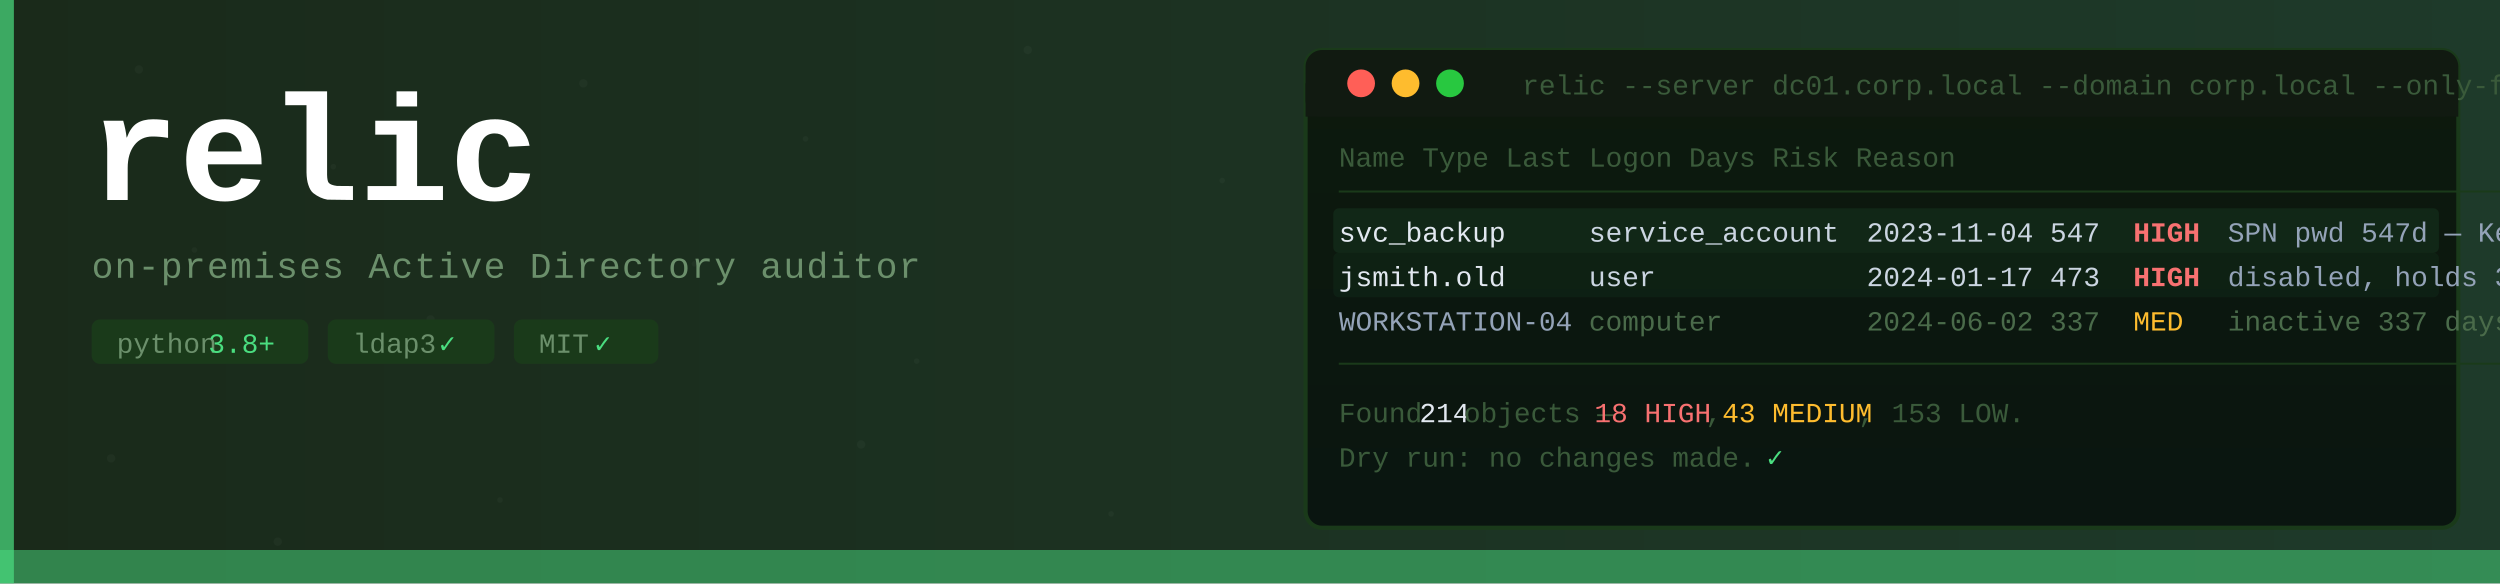
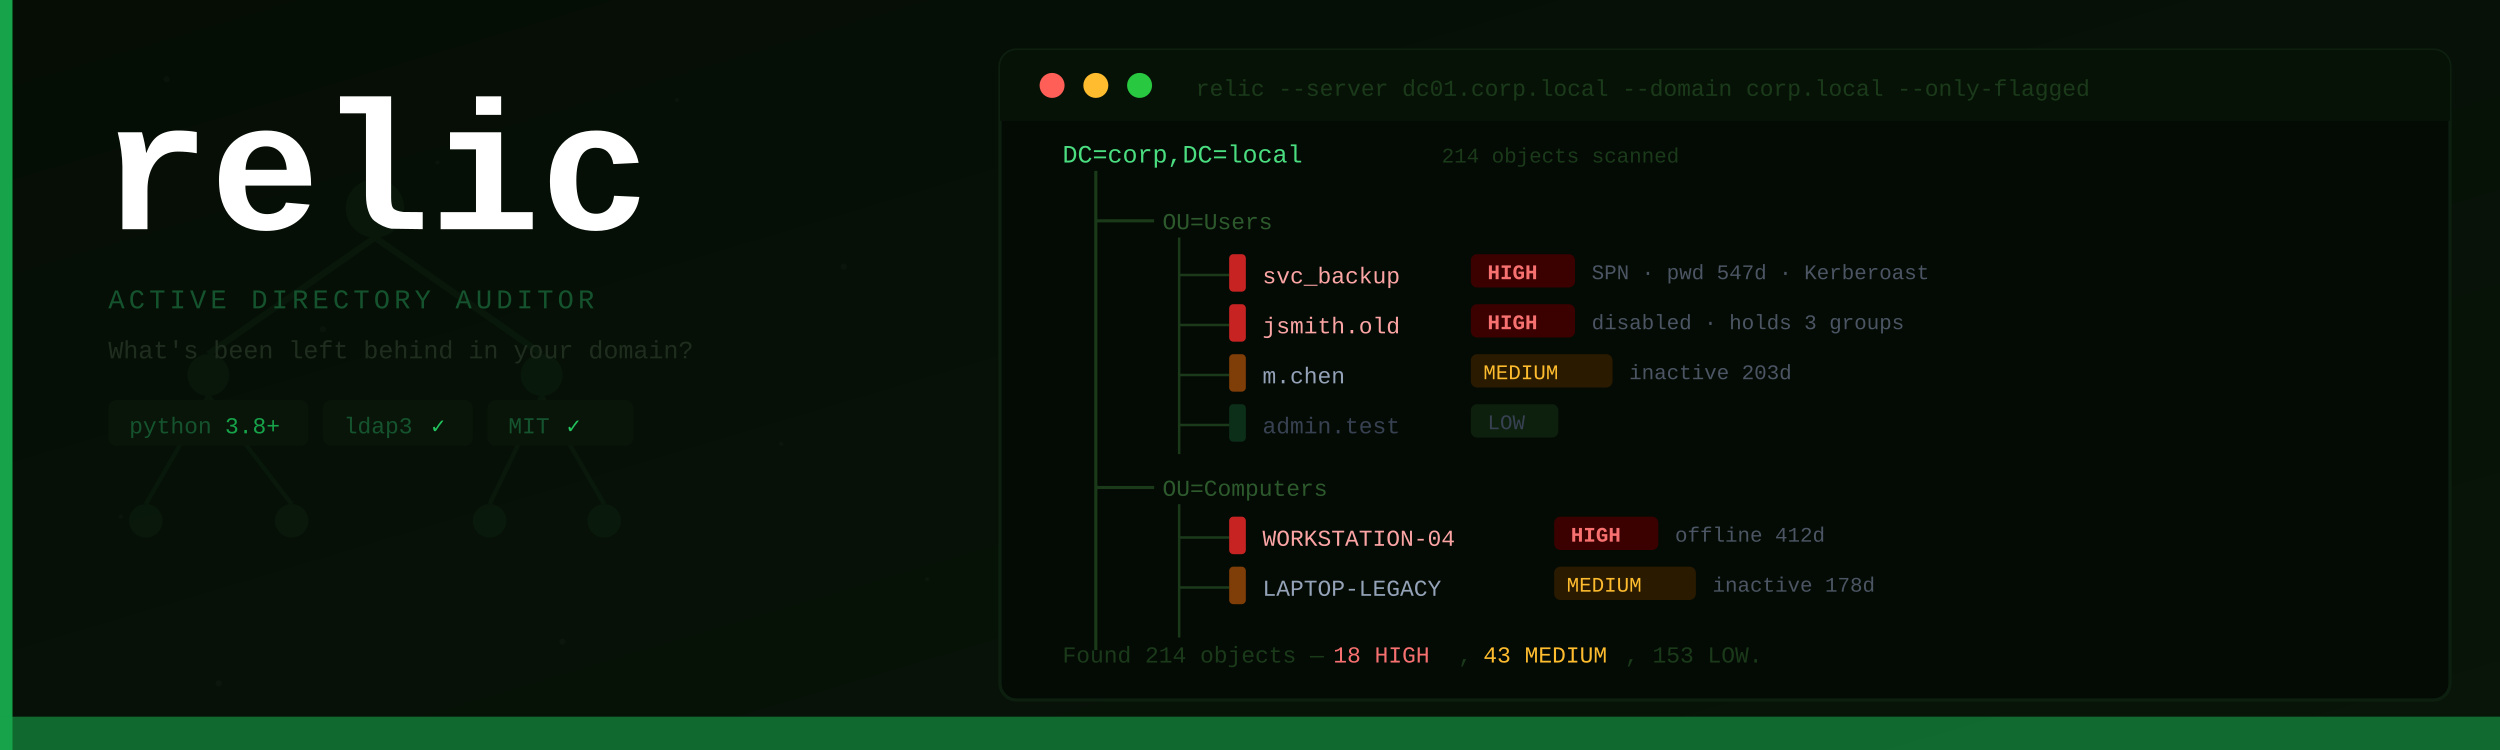
- <svg xmlns="http://www.w3.org/2000/svg" viewBox="0 0 900 210" role="img" aria-label="relic project banner">
+ <svg xmlns="http://www.w3.org/2000/svg" viewBox="0 0 1200 360" role="img" aria-label="relic project banner">
  <defs>
-     <linearGradient id="bg" x1="0" y1="0" x2="1" y2="0">
-       <stop offset="0%" stop-color="#1A2A1A" />
-       <stop offset="100%" stop-color="#1E3A2A" />
-     </linearGradient>
-     <linearGradient id="termgrad" x1="0" y1="0" x2="0" y2="1">
-       <stop offset="0%" stop-color="#0D1A0D" />
-       <stop offset="100%" stop-color="#0A1510" />
+     <linearGradient id="bg" x1="0" y1="0" x2="1" y2="1">
+       <stop offset="0%" stop-color="#050D05" />
+       <stop offset="100%" stop-color="#091509" />
    </linearGradient>
  </defs>
-   <rect width="900" height="210" fill="url(#bg)" />
-   <g fill="#FFFFFF" opacity="0.03">
-     <circle cx="50" cy="25" r="1.5" />
-     <circle cx="120" cy="60" r="1" />
-     <circle cx="210" cy="30" r="1.5" />
-     <circle cx="290" cy="50" r="1" />
-     <circle cx="370" cy="18" r="1.5" />
-     <circle cx="440" cy="65" r="1" />
-     <circle cx="70" cy="90" r="1" />
-     <circle cx="155" cy="115" r="1.5" />
-     <circle cx="250" cy="95" r="1" />
-     <circle cx="330" cy="130" r="1" />
-     <circle cx="40" cy="165" r="1.5" />
-     <circle cx="180" cy="180" r="1" />
-     <circle cx="310" cy="160" r="1.5" />
-     <circle cx="400" cy="185" r="1" />
-     <circle cx="100" cy="195" r="1.5" />
+   <rect width="1200" height="360" fill="url(#bg)" />
+   <g fill="#FFFFFF" opacity="0.02">
+     <circle cx="80" cy="38" r="1.5" />
+     <circle cx="210" cy="78" r="1" />
+     <circle cx="155" cy="158" r="1.5" />
+     <circle cx="325" cy="48" r="1" />
+     <circle cx="405" cy="128" r="1.5" />
+     <circle cx="58" cy="248" r="1" />
+     <circle cx="270" cy="308" r="1.5" />
+     <circle cx="445" cy="278" r="1" />
+     <circle cx="105" cy="328" r="1.5" />
+     <circle cx="375" cy="213" r="1" />
  </g>
-   <rect x="0" y="0" width="5" height="210" fill="#4ADE80" opacity="0.7" />
-   <text x="32" y="72" font-family="'Courier New', Courier, monospace" font-size="54" font-weight="bold" fill="#FFFFFF">relic</text>
-   <text x="33" y="100" font-family="'Courier New', Courier, monospace" font-size="13" fill="#6B8F6B" letter-spacing="0.5">on-premises Active Directory auditor</text>
-   <g font-family="'Courier New', Courier, monospace" font-size="10">
-     <rect x="33" y="115" width="78" height="16" rx="3" fill="#1A3A1A" />
-     <text x="42" y="127" fill="#6B8F6B">python</text>
-     <text x="75" y="127" fill="#4ADE80">3.8+</text>
-     <rect x="118" y="115" width="60" height="16" rx="3" fill="#1A3A1A" />
-     <text x="127" y="127" fill="#6B8F6B">ldap3</text>
-     <text x="158" y="127" fill="#4ADE80">✓</text>
-     <rect x="185" y="115" width="52" height="16" rx="3" fill="#1A3A1A" />
-     <text x="194" y="127" fill="#6B8F6B">MIT</text>
-     <text x="214" y="127" fill="#4ADE80">✓</text>
+   <rect x="0" y="0" width="6" height="360" fill="#16A34A" />
+   <g transform="translate(60, 100)" opacity="0.05" fill="#22C55E">
+     <circle cx="120" cy="0" r="14" />
+     <circle cx="40" cy="80" r="10" />
+     <circle cx="200" cy="80" r="10" />
+     <circle cx="10" cy="150" r="8" />
+     <circle cx="80" cy="150" r="8" />
+     <circle cx="175" cy="150" r="8" />
+     <circle cx="230" cy="150" r="8" />
+     <line x1="120" y1="14" x2="40" y2="70" stroke="#22C55E" stroke-width="3" />
+     <line x1="120" y1="14" x2="200" y2="70" stroke="#22C55E" stroke-width="3" />
+     <line x1="40" y1="90" x2="10" y2="142" stroke="#22C55E" stroke-width="2" />
+     <line x1="40" y1="90" x2="80" y2="142" stroke="#22C55E" stroke-width="2" />
+     <line x1="200" y1="90" x2="175" y2="142" stroke="#22C55E" stroke-width="2" />
+     <line x1="200" y1="90" x2="230" y2="142" stroke="#22C55E" stroke-width="2" />
  </g>
-   <rect x="470" y="18" width="415" height="172" rx="6" fill="url(#termgrad)" stroke="#1A3A1A" stroke-width="1.5" />
-   <rect x="470" y="18" width="415" height="24" rx="6" fill="#111A11" />
-   <rect x="470" y="30" width="415" height="12" fill="#111A11" />
-   <circle cx="490" cy="30" r="5" fill="#FF5F57" />
-   <circle cx="506" cy="30" r="5" fill="#FEBC2E" />
-   <circle cx="522" cy="30" r="5" fill="#28C840" />
-   <text x="548" y="34" font-family="'Courier New', Courier, monospace" font-size="10" fill="#3A5A3A">relic --server dc01.corp.local --domain corp.local --only-flagged</text>
-   <g font-family="'Courier New', Courier, monospace" font-size="10">
-     <text x="482" y="60" fill="#3A5A3A">Name                  Type            Last Logon   Days  Risk    Reason</text>
-     <text x="482" y="72" fill="#1A3A1A">──────────────────────────────────────────────────────────────────────</text>
-     <rect x="480" y="75" width="398" height="16" rx="2" fill="#4ADE80" opacity="0.08" />
-     <text x="482" y="87" fill="#E2E8F0">svc_backup</text>
-     <text x="572" y="87" fill="#CBD5E1">service_account</text>
-     <text x="672" y="87" fill="#CBD5E1">2023-11-04</text>
-     <text x="738" y="87" fill="#CBD5E1">547</text>
-     <text x="768" y="87" fill="#F87171" font-weight="bold">HIGH</text>
-     <text x="802" y="87" fill="#94A3B8">SPN pwd 547d — Kerberoast</text>
-     <rect x="480" y="91" width="398" height="16" rx="2" fill="#4ADE80" opacity="0.05" />
-     <text x="482" y="103" fill="#E2E8F0">jsmith.old</text>
-     <text x="572" y="103" fill="#CBD5E1">user</text>
-     <text x="672" y="103" fill="#CBD5E1">2024-01-17</text>
-     <text x="738" y="103" fill="#CBD5E1">473</text>
-     <text x="768" y="103" fill="#F87171" font-weight="bold">HIGH</text>
-     <text x="802" y="103" fill="#94A3B8">disabled, holds 3 groups</text>
-     <text x="482" y="119" fill="#94A3B8">WORKSTATION-04</text>
-     <text x="572" y="119" fill="#4A6B4A">computer</text>
-     <text x="672" y="119" fill="#4A6B4A">2024-06-02</text>
-     <text x="738" y="119" fill="#4A6B4A">337</text>
-     <text x="768" y="119" fill="#FEBC2E">MED</text>
-     <text x="802" y="119" fill="#4A6B4A">inactive 337 days</text>
-     <text x="482" y="134" fill="#1A3A1A">──────────────────────────────────────────────────────────────────────</text>
-     <text x="482" y="152" fill="#3A5A3A">Found </text>
-     <text x="511" y="152" fill="#E2E8F0">214</text>
-     <text x="527" y="152" fill="#3A5A3A"> objects — </text>
-     <text x="574" y="152" fill="#F87171">18 HIGH</text>
-     <text x="614" y="152" fill="#3A5A3A">, </text>
-     <text x="620" y="152" fill="#FEBC2E">43 MEDIUM</text>
-     <text x="669" y="152" fill="#3A5A3A">, 153 LOW.</text>
-     <text x="482" y="168" fill="#3A5A3A">Dry run: no changes made.</text>
-     <text x="636" y="168" fill="#4ADE80">✓</text>
+   <text x="48" y="110" font-family="'Courier New',Courier,monospace" font-size="88" font-weight="bold" fill="#FFFFFF">relic</text>
+   <text x="52" y="148" font-family="'Courier New',Courier,monospace" font-size="13" fill="#14532D" letter-spacing="2">ACTIVE DIRECTORY AUDITOR</text>
+   <text x="52" y="172" font-family="'Courier New',Courier,monospace" font-size="12" fill="#1F2D1F">What's been left behind in your domain?</text>
+   <g font-family="'Courier New',Courier,monospace" font-size="11">
+     <rect x="52" y="192" width="96" height="22" rx="4" fill="#091509" />
+     <text x="62" y="208" fill="#14532D">python</text>
+     <text x="108" y="208" fill="#16A34A">3.8+</text>
+     <rect x="155" y="192" width="72" height="22" rx="4" fill="#091509" />
+     <text x="165" y="208" fill="#14532D">ldap3</text>
+     <text x="207" y="208" fill="#22C55E">✓</text>
+     <rect x="234" y="192" width="70" height="22" rx="4" fill="#091509" />
+     <text x="244" y="208" fill="#14532D">MIT</text>
+     <text x="272" y="208" fill="#22C55E">✓</text>
  </g>
-   <rect x="0" y="198" width="900" height="12" fill="#4ADE80" opacity="0.5" />
+   <rect x="480" y="24" width="696" height="312" rx="8" fill="#040A04" stroke="#0D2010" stroke-width="1.5" />
+   <rect x="480" y="24" width="696" height="34" rx="8" fill="#071207" />
+   <rect x="480" y="46" width="696" height="12" fill="#071207" />
+   <circle cx="505" cy="41" r="6" fill="#FF5F57" />
+   <circle cx="526" cy="41" r="6" fill="#FEBC2E" />
+   <circle cx="547" cy="41" r="6" fill="#28C840" />
+   <text x="574" y="46" font-family="'Courier New',Courier,monospace" font-size="11" fill="#1A3A1A">relic --server dc01.corp.local --domain corp.local --only-flagged</text>
+   <text x="510" y="78" font-family="'Courier New',Courier,monospace" font-size="12" fill="#4ADE80">DC=corp,DC=local</text>
+   <text x="692" y="78" font-family="'Courier New',Courier,monospace" font-size="10" fill="#1A3A1A">214 objects scanned</text>
+   <line x1="526" y1="82" x2="526" y2="312" stroke="#1A3A1A" stroke-width="1.5" />
+   <line x1="526" y1="106" x2="554" y2="106" stroke="#1A3A1A" stroke-width="1.5" />
+   <text x="558" y="110" font-family="'Courier New',Courier,monospace" font-size="11" fill="#2D5A2D">OU=Users</text>
+   <line x1="566" y1="114" x2="566" y2="218" stroke="#1A3A1A" stroke-width="1.2" />
+   <line x1="566" y1="132" x2="590" y2="132" stroke="#1A3A1A" stroke-width="1.2" />
+   <rect x="590" y="122" width="8" height="18" rx="2" fill="#DC2626" opacity="0.9" />
+   <text x="606" y="136" font-family="'Courier New',Courier,monospace" font-size="11" fill="#FCA5A5">svc_backup</text>
+   <rect x="706" y="122" width="50" height="16" rx="3" fill="#3B0000" />
+   <text x="714" y="134" font-family="'Courier New',Courier,monospace" font-size="10" fill="#F87171" font-weight="bold">HIGH</text>
+   <text x="764" y="134" font-family="'Courier New',Courier,monospace" font-size="10" fill="#4B5563">  SPN · pwd 547d · Kerberoast</text>
+   <line x1="566" y1="156" x2="590" y2="156" stroke="#1A3A1A" stroke-width="1.2" />
+   <rect x="590" y="146" width="8" height="18" rx="2" fill="#DC2626" opacity="0.9" />
+   <text x="606" y="160" font-family="'Courier New',Courier,monospace" font-size="11" fill="#FCA5A5">jsmith.old</text>
+   <rect x="706" y="146" width="50" height="16" rx="3" fill="#3B0000" />
+   <text x="714" y="158" font-family="'Courier New',Courier,monospace" font-size="10" fill="#F87171" font-weight="bold">HIGH</text>
+   <text x="764" y="158" font-family="'Courier New',Courier,monospace" font-size="10" fill="#4B5563">  disabled · holds 3 groups</text>
+   <line x1="566" y1="180" x2="590" y2="180" stroke="#1A3A1A" stroke-width="1.2" />
+   <rect x="590" y="170" width="8" height="18" rx="2" fill="#B45309" opacity="0.7" />
+   <text x="606" y="184" font-family="'Courier New',Courier,monospace" font-size="11" fill="#94A3B8">m.chen</text>
+   <rect x="706" y="170" width="68" height="16" rx="3" fill="#2A1A00" />
+   <text x="712" y="182" font-family="'Courier New',Courier,monospace" font-size="10" fill="#FEBC2E">MEDIUM</text>
+   <text x="782" y="182" font-family="'Courier New',Courier,monospace" font-size="10" fill="#4B5563">  inactive 203d</text>
+   <line x1="566" y1="204" x2="590" y2="204" stroke="#1A3A1A" stroke-width="1.2" />
+   <rect x="590" y="194" width="8" height="18" rx="2" fill="#14532D" opacity="0.5" />
+   <text x="606" y="208" font-family="'Courier New',Courier,monospace" font-size="11" fill="#374151">admin.test</text>
+   <rect x="706" y="194" width="42" height="16" rx="3" fill="#0D1F0D" />
+   <text x="714" y="206" font-family="'Courier New',Courier,monospace" font-size="10" fill="#374151">LOW</text>
+   <line x1="526" y1="234" x2="554" y2="234" stroke="#1A3A1A" stroke-width="1.5" />
+   <text x="558" y="238" font-family="'Courier New',Courier,monospace" font-size="11" fill="#2D5A2D">OU=Computers</text>
+   <line x1="566" y1="242" x2="566" y2="306" stroke="#1A3A1A" stroke-width="1.2" />
+   <line x1="566" y1="258" x2="590" y2="258" stroke="#1A3A1A" stroke-width="1.2" />
+   <rect x="590" y="248" width="8" height="18" rx="2" fill="#DC2626" opacity="0.9" />
+   <text x="606" y="262" font-family="'Courier New',Courier,monospace" font-size="11" fill="#FCA5A5">WORKSTATION-04</text>
+   <rect x="746" y="248" width="50" height="16" rx="3" fill="#3B0000" />
+   <text x="754" y="260" font-family="'Courier New',Courier,monospace" font-size="10" fill="#F87171" font-weight="bold">HIGH</text>
+   <text x="804" y="260" font-family="'Courier New',Courier,monospace" font-size="10" fill="#4B5563">  offline 412d</text>
+   <line x1="566" y1="282" x2="590" y2="282" stroke="#1A3A1A" stroke-width="1.2" />
+   <rect x="590" y="272" width="8" height="18" rx="2" fill="#B45309" opacity="0.7" />
+   <text x="606" y="286" font-family="'Courier New',Courier,monospace" font-size="11" fill="#94A3B8">LAPTOP-LEGACY</text>
+   <rect x="746" y="272" width="68" height="16" rx="3" fill="#2A1A00" />
+   <text x="752" y="284" font-family="'Courier New',Courier,monospace" font-size="10" fill="#FEBC2E">MEDIUM</text>
+   <text x="822" y="284" font-family="'Courier New',Courier,monospace" font-size="10" fill="#4B5563">  inactive 178d</text>
+   <text x="510" y="318" font-family="'Courier New',Courier,monospace" font-size="11" fill="#1A3A1A">Found 214 objects — </text>
+   <text x="640" y="318" font-family="'Courier New',Courier,monospace" font-size="11" fill="#F87171">18 HIGH</text>
+   <text x="700" y="318" font-family="'Courier New',Courier,monospace" font-size="11" fill="#1A3A1A">, </text>
+   <text x="712" y="318" font-family="'Courier New',Courier,monospace" font-size="11" fill="#FEBC2E">43 MEDIUM</text>
+   <text x="780" y="318" font-family="'Courier New',Courier,monospace" font-size="11" fill="#1A3A1A">, 153 LOW.</text>
+   <rect x="0" y="344" width="1200" height="16" fill="#16A34A" opacity="0.6" />
</svg>
